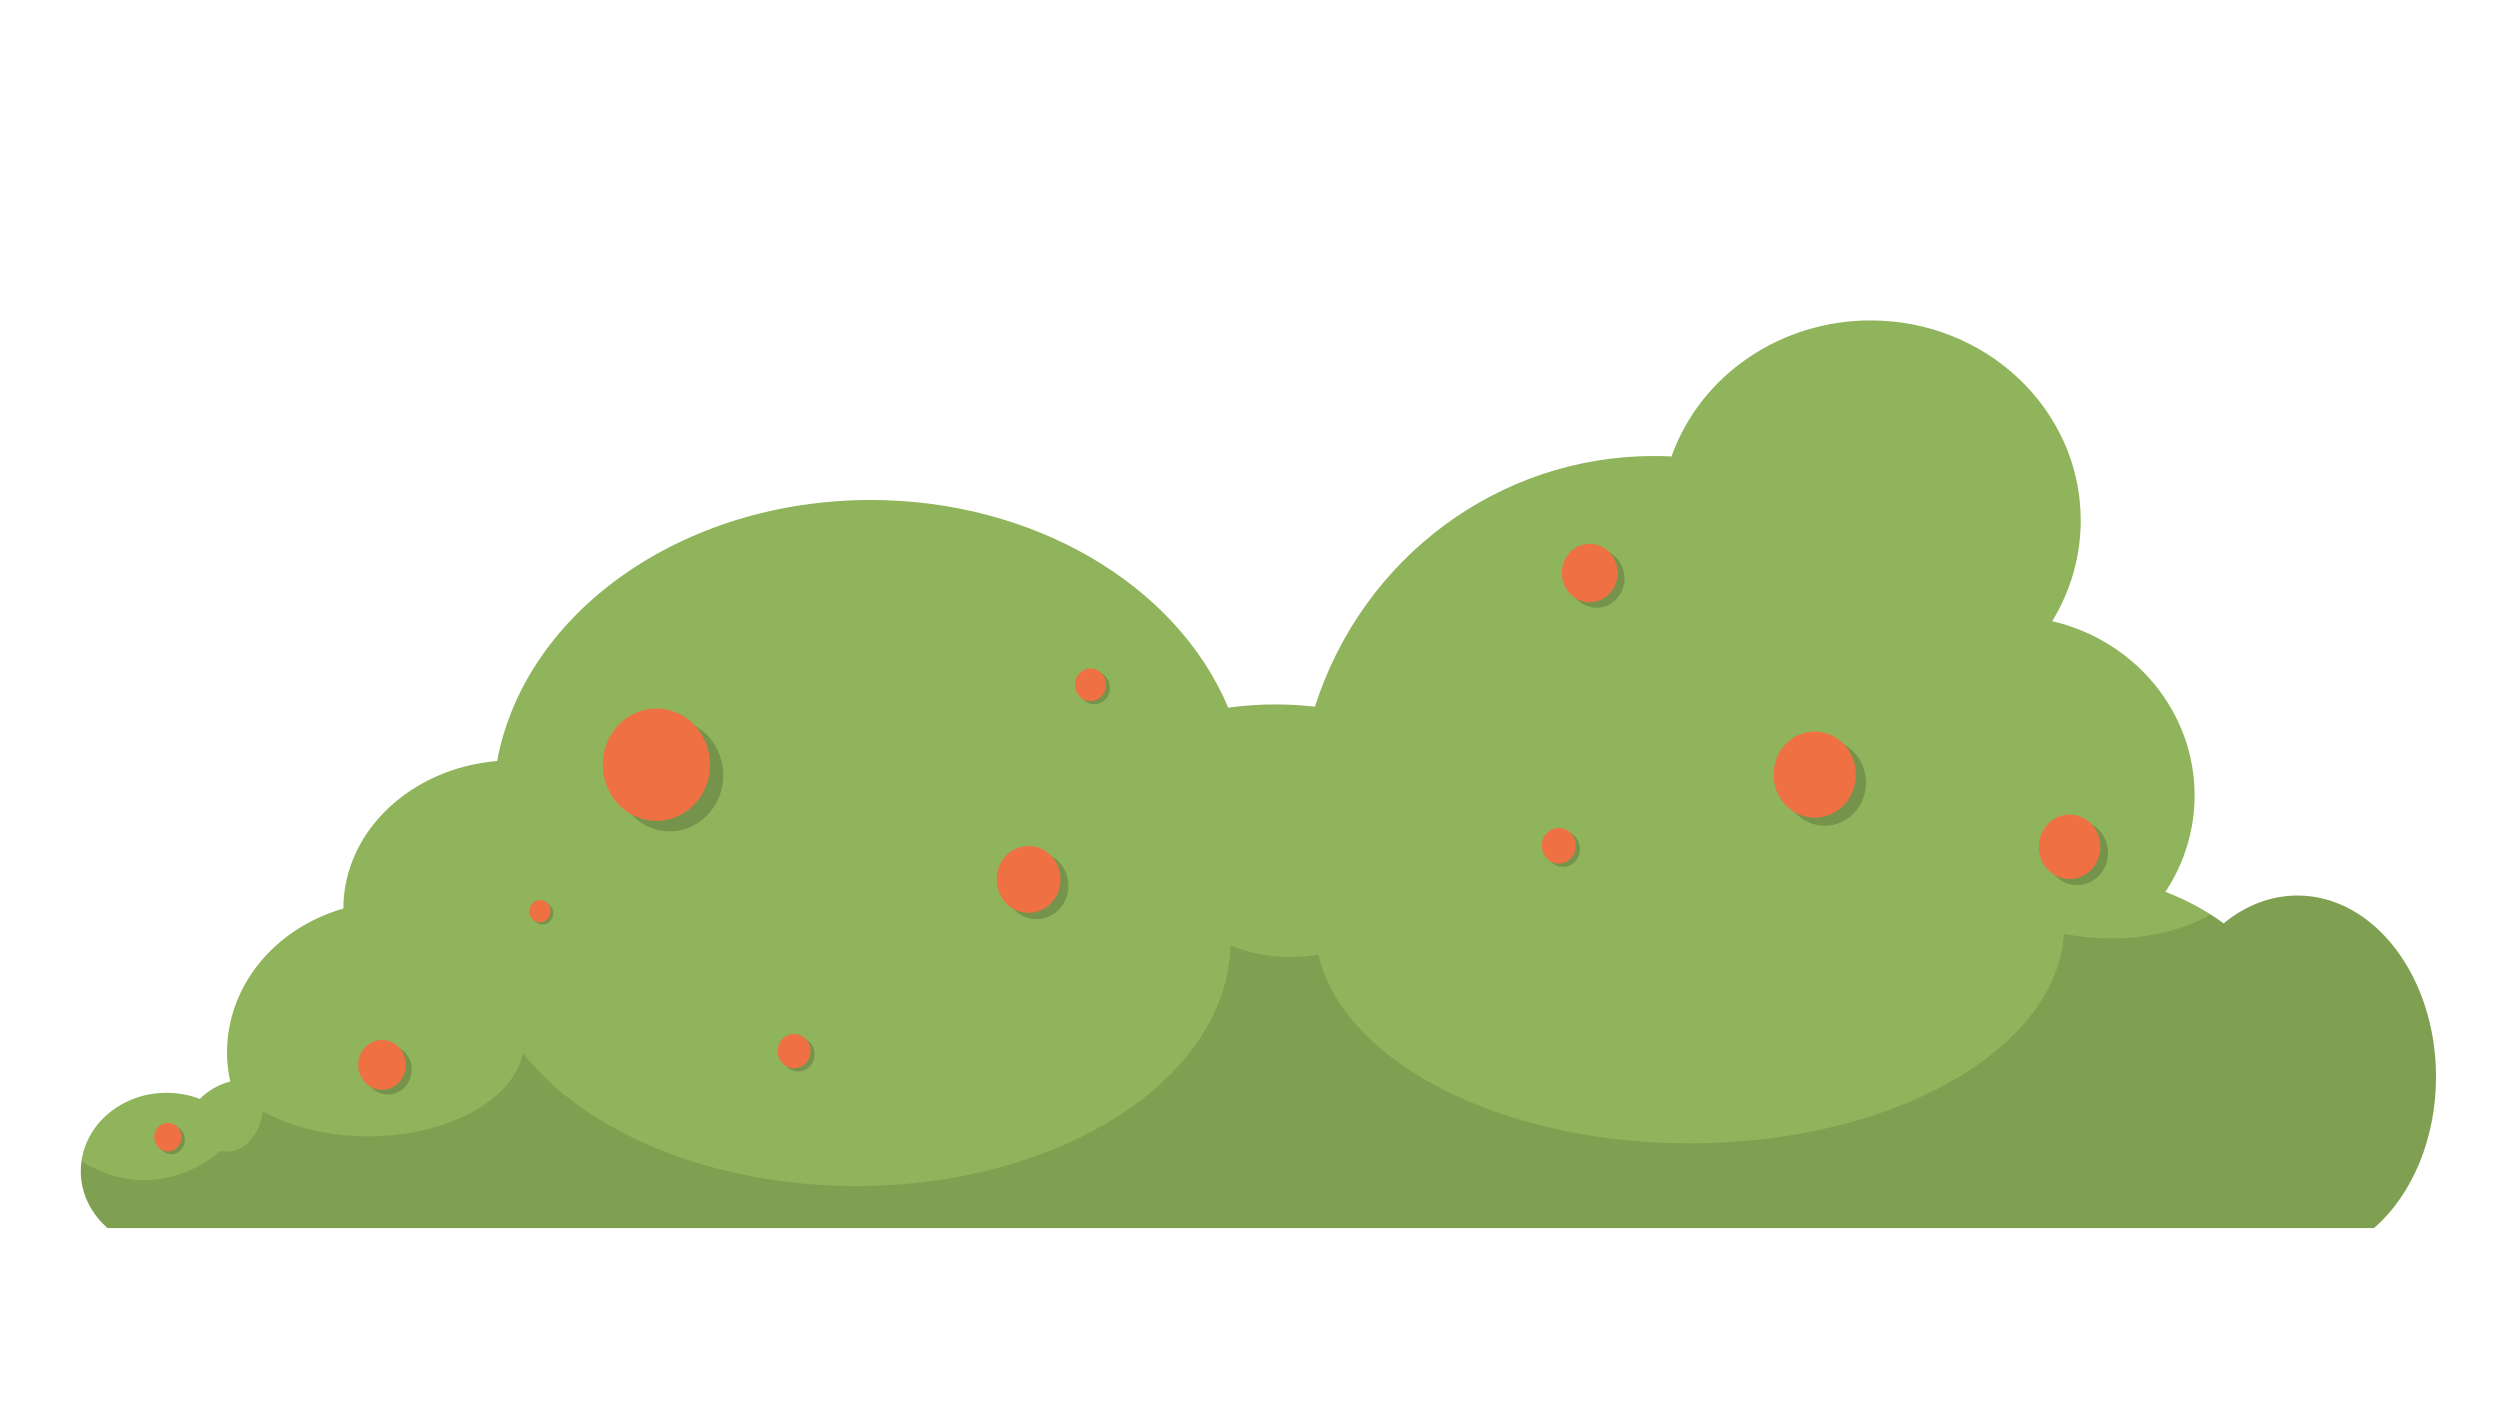
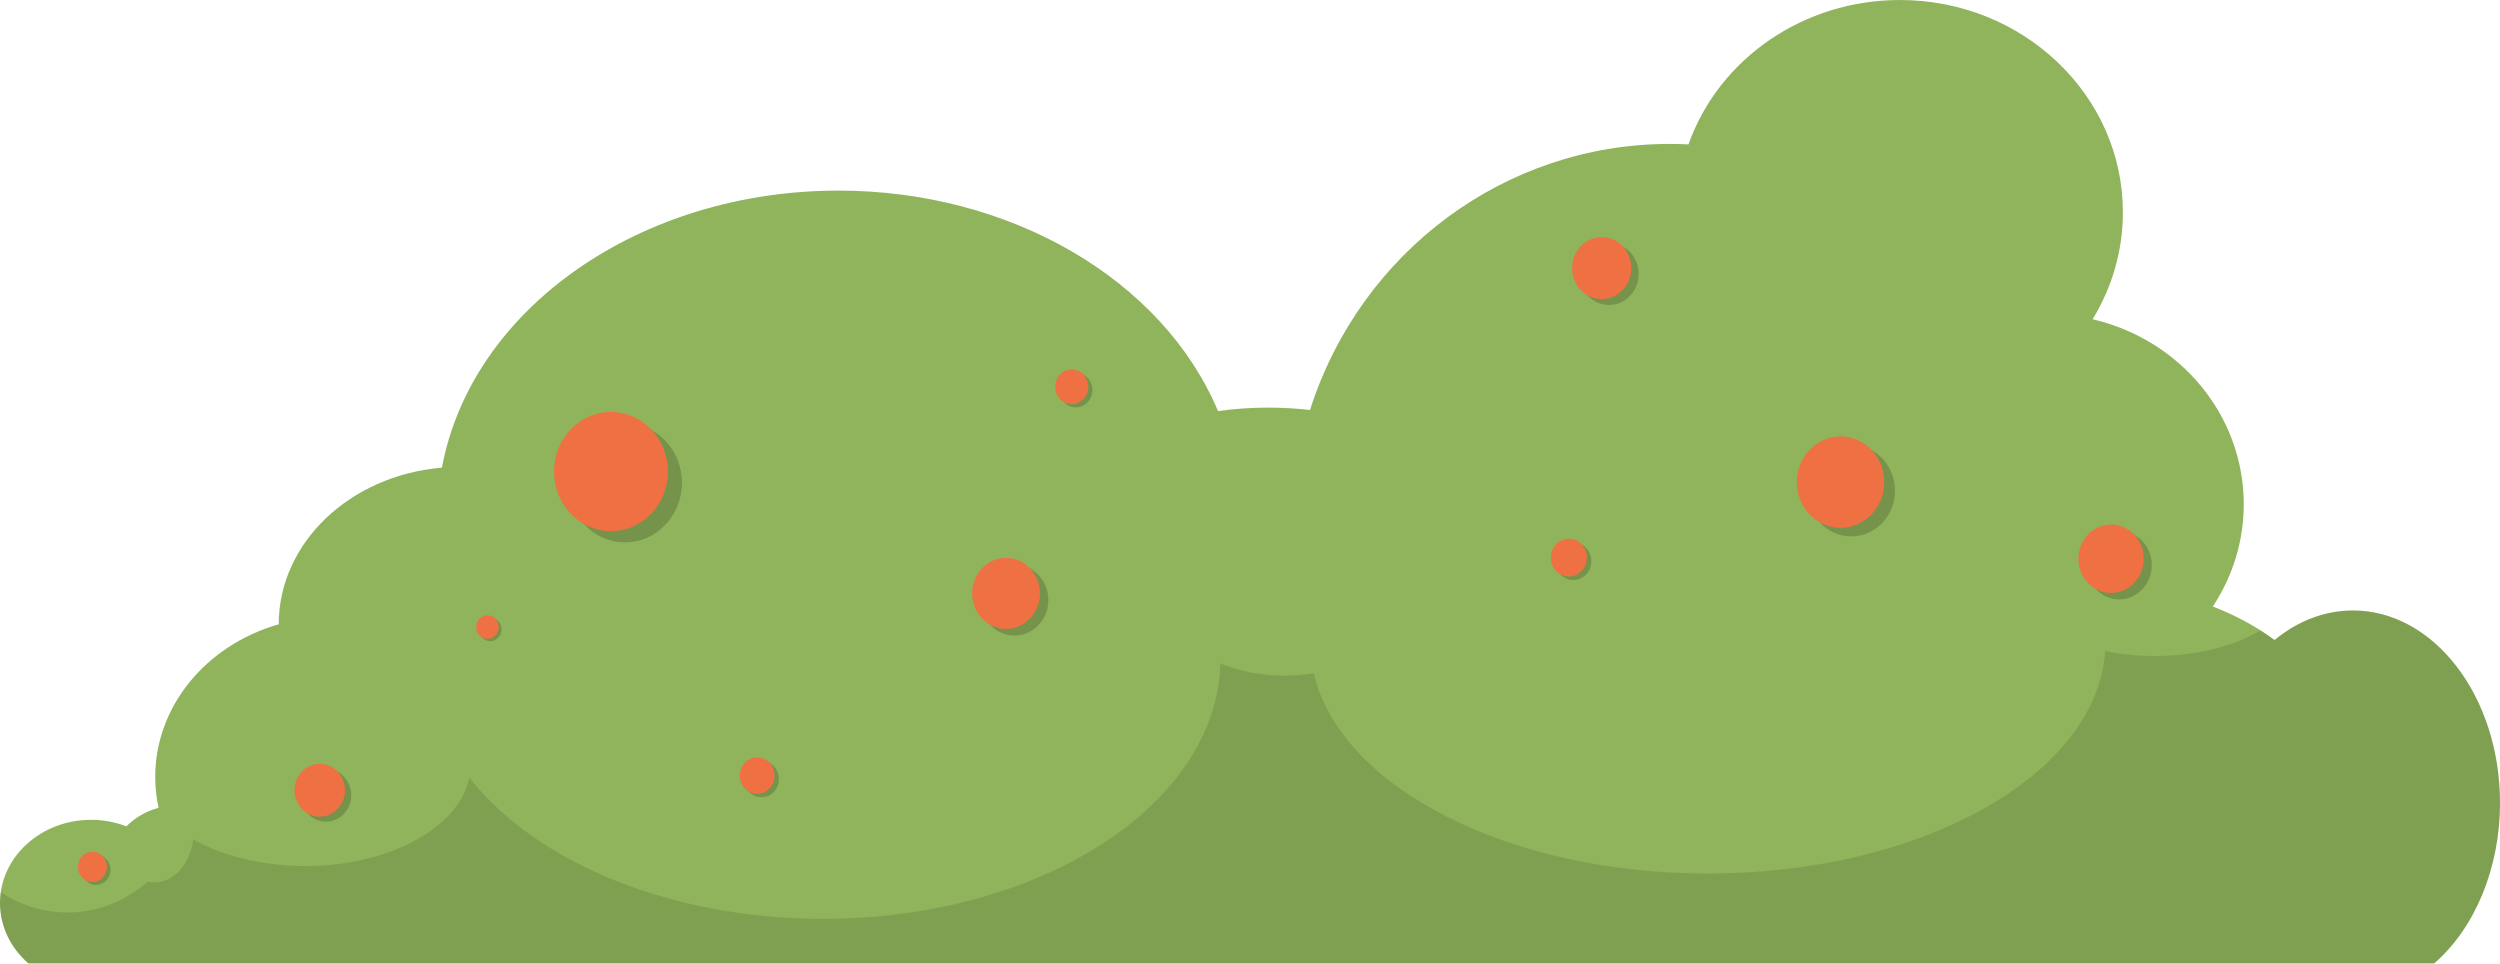
- <svg xmlns="http://www.w3.org/2000/svg" width="1920px" height="1080px" viewBox="0 0 1920 1080" version="1.1" id="SVGRoot">
+ <svg xmlns="http://www.w3.org/2000/svg" width="1915.512" height="738.168" viewBox="0 0 1915.512 738.168" version="1.1" id="SVGRoot">
  <defs id="defs860" />
-   <g id="layer1">
+   <g id="layer1" transform="translate(-3.727458,-341.3063)">
    <g id="g1514" transform="translate(-103.6644,799.7768)" />
-     <g id="g1720" transform="matrix(0.6208112,0,0,0.6208112,1647.795,329.0706)">
+     <g id="g1720" transform="matrix(0.6574343,0,0,0.6574343,1683.022,429.1862)">
      <path id="path1452" style="fill:#8fb45b;fill-opacity:1;fill-rule:evenodd;stroke:none;stroke-width:26.3;stroke-opacity:1" d="m -340.174,-133.671 a 259.975,247.524 0 0 0 -246.301,168.311 440.555,448.957 0 0 0 -22.139,-0.566 440.555,448.957 0 0 0 -418.949,310.084 340.507,269.375 0 0 0 -48.773,-2.777 340.507,269.375 0 0 0 -58.463,4 467.493,379.952 0 0 0 -442.303,-256.916 467.493,379.952 0 0 0 -462.192,322.895 210.553,183.499 0 0 0 -190.195,182.535 206.676,186.61 0 0 0 -143.914,177.797 206.676,186.61 0 0 0 3.91,36.123 85.008,93.622 0 0 0 -37.576,21.568 106.111,96.954 0 0 0 -41.135,-7.582 106.111,96.954 0 0 0 -106.111,96.955 106.111,96.954 0 0 0 33.125,70.375 H 282.606 A 171.448,224.354 0 0 0 359.303,802.151 171.448,224.354 0 0 0 187.856,577.798 171.448,224.354 0 0 0 96.539,612.266 300.116,192.832 0 0 0 24.6,573.161 230.56,221.887 0 0 0 60.666,454.007 230.56,221.887 0 0 0 -115.498,238.384 259.975,247.524 0 0 0 -80.199,113.854 259.975,247.524 0 0 0 -340.174,-133.671 Z" />
      <g id="g1647">
        <ellipse style="fill:#000000;fill-opacity:0.184;fill-rule:evenodd;stroke:none;stroke-width:41.295;stroke-opacity:1" id="ellipse1583" cx="-1825.918" cy="428.938" rx="66.361" ry="69.465" />
        <ellipse style="fill:#ef7043;fill-opacity:1;fill-rule:evenodd;stroke:none;stroke-width:41.295;stroke-opacity:1" id="path1579" cx="-1842.243" cy="415.923" rx="66.361" ry="69.465" />
        <ellipse style="fill:#000000;fill-opacity:0.184;fill-rule:evenodd;stroke:none;stroke-width:24.598;stroke-opacity:1" id="ellipse1585" cx="-1372.066" cy="565.658" rx="39.529" ry="41.378" />
        <ellipse style="fill:#ef7043;fill-opacity:1;fill-rule:evenodd;stroke:none;stroke-width:24.598;stroke-opacity:1" id="ellipse1587" cx="-1381.79" cy="557.906" rx="39.529" ry="41.378" />
        <ellipse style="fill:#000000;fill-opacity:0.184;fill-rule:evenodd;stroke:none;stroke-width:12.022;stroke-opacity:1" id="ellipse1589" cx="-1300.503" cy="320.882" rx="19.319" ry="20.223" />
        <ellipse style="fill:#ef7043;fill-opacity:1;fill-rule:evenodd;stroke:none;stroke-width:12.022;stroke-opacity:1" id="ellipse1591" cx="-1305.255" cy="317.093" rx="19.319" ry="20.223" />
        <ellipse style="fill:#000000;fill-opacity:0.184;fill-rule:evenodd;stroke:none;stroke-width:12.624;stroke-opacity:1" id="ellipse1593" cx="-1666.86" cy="774.246" rx="20.287" ry="21.236" />
        <ellipse style="fill:#ef7043;fill-opacity:1;fill-rule:evenodd;stroke:none;stroke-width:12.624;stroke-opacity:1" id="ellipse1595" cx="-1671.851" cy="770.267" rx="20.287" ry="21.236" />
        <ellipse style="fill:#000000;fill-opacity:0.184;fill-rule:evenodd;stroke:none;stroke-width:8.188;stroke-opacity:1" id="ellipse1597" cx="-1983.001" cy="599.799" rx="13.159" ry="13.774" />
        <ellipse style="fill:#ef7043;fill-opacity:1;fill-rule:evenodd;stroke:none;stroke-width:8.188;stroke-opacity:1" id="ellipse1599" cx="-1986.237" cy="597.218" rx="13.159" ry="13.774" />
        <ellipse style="fill:#000000;fill-opacity:0.184;fill-rule:evenodd;stroke:none;stroke-width:18.315;stroke-opacity:1" id="ellipse1601" cx="-2174.443" cy="793.102" rx="29.433" ry="30.809" />
        <ellipse style="fill:#ef7043;fill-opacity:1;fill-rule:evenodd;stroke:none;stroke-width:18.315;stroke-opacity:1" id="ellipse1603" cx="-2181.683" cy="787.33" rx="29.433" ry="30.809" />
        <ellipse style="fill:#000000;fill-opacity:0.184;fill-rule:evenodd;stroke:none;stroke-width:10.509;stroke-opacity:1" id="ellipse1605" cx="-2442.404" cy="879.997" rx="16.888" ry="17.678" />
        <ellipse style="fill:#ef7043;fill-opacity:1;fill-rule:evenodd;stroke:none;stroke-width:10.509;stroke-opacity:1" id="ellipse1607" cx="-2446.558" cy="876.685" rx="16.888" ry="17.678" />
        <ellipse style="fill:#000000;fill-opacity:0.184;fill-rule:evenodd;stroke:none;stroke-width:31.674;stroke-opacity:1" id="ellipse1609" cx="-396.756" cy="438.205" rx="50.902" ry="53.282" />
        <ellipse style="fill:#ef7043;fill-opacity:1;fill-rule:evenodd;stroke:none;stroke-width:31.674;stroke-opacity:1" id="ellipse1611" cx="-409.277" cy="428.222" rx="50.902" ry="53.282" />
        <ellipse style="fill:#000000;fill-opacity:0.184;fill-rule:evenodd;stroke:none;stroke-width:23.693;stroke-opacity:1" id="ellipse1613" cx="-84.602" cy="524.995" rx="38.075" ry="39.855" />
        <ellipse style="fill:#ef7043;fill-opacity:1;fill-rule:evenodd;stroke:none;stroke-width:23.693;stroke-opacity:1" id="ellipse1615" cx="-93.968" cy="517.528" rx="38.075" ry="39.855" />
        <ellipse style="fill:#000000;fill-opacity:0.184;fill-rule:evenodd;stroke:none;stroke-width:21.486;stroke-opacity:1" id="ellipse1617" cx="-679.116" cy="185.611" rx="34.529" ry="36.144" />
        <ellipse style="fill:#ef7043;fill-opacity:1;fill-rule:evenodd;stroke:none;stroke-width:21.486;stroke-opacity:1" id="ellipse1619" cx="-687.609" cy="178.839" rx="34.529" ry="36.144" />
        <ellipse style="fill:#000000;fill-opacity:0.184;fill-rule:evenodd;stroke:none;stroke-width:13.072;stroke-opacity:1" id="ellipse1621" cx="-720.717" cy="520.322" rx="21.007" ry="21.99" />
        <ellipse style="fill:#ef7043;fill-opacity:1;fill-rule:evenodd;stroke:none;stroke-width:13.072;stroke-opacity:1" id="ellipse1623" cx="-725.884" cy="516.202" rx="21.007" ry="21.99" />
      </g>
      <path id="path1649" style="fill:#000000;fill-opacity:0.11;fill-rule:evenodd;stroke:none;stroke-width:26.3;stroke-opacity:1" d="m 187.855,577.797 a 171.448,224.354 0 0 0 -91.316,34.469 300.116,192.832 0 0 0 -16.273,-11.207 167.886,93.306 0 0 1 -123.002,29.803 167.886,93.306 0 0 1 -58.07,-5.76 463.564,270.113 0 0 1 -463.191,259.281 463.564,270.113 0 0 1 -459.279,-233.475 143.563,97.902 0 0 1 -34.371,2.848 143.563,97.902 0 0 1 -74.389,-14.168 463.21,302.899 0 0 1 -463.139,297.605 463.21,302.899 0 0 1 -412.166,-164.674 192.688,117.596 0 0 1 -191.227,103.146 192.688,117.596 0 0 1 -130.439,-31.041 45.629,60.77 0 0 1 -44.92,50.102 45.629,60.77 0 0 1 -7.873,-0.912 158.03,183.299 0 0 1 -94.064,36.01 158.03,183.299 0 0 1 -77.559,-23.596 106.111,96.954 0 0 0 -0.891,12.525 106.111,96.954 0 0 0 33.125,70.375 H 282.605 A 171.448,224.354 0 0 0 359.303,802.15 171.448,224.354 0 0 0 187.855,577.797 Z" />
    </g>
  </g>
</svg>
